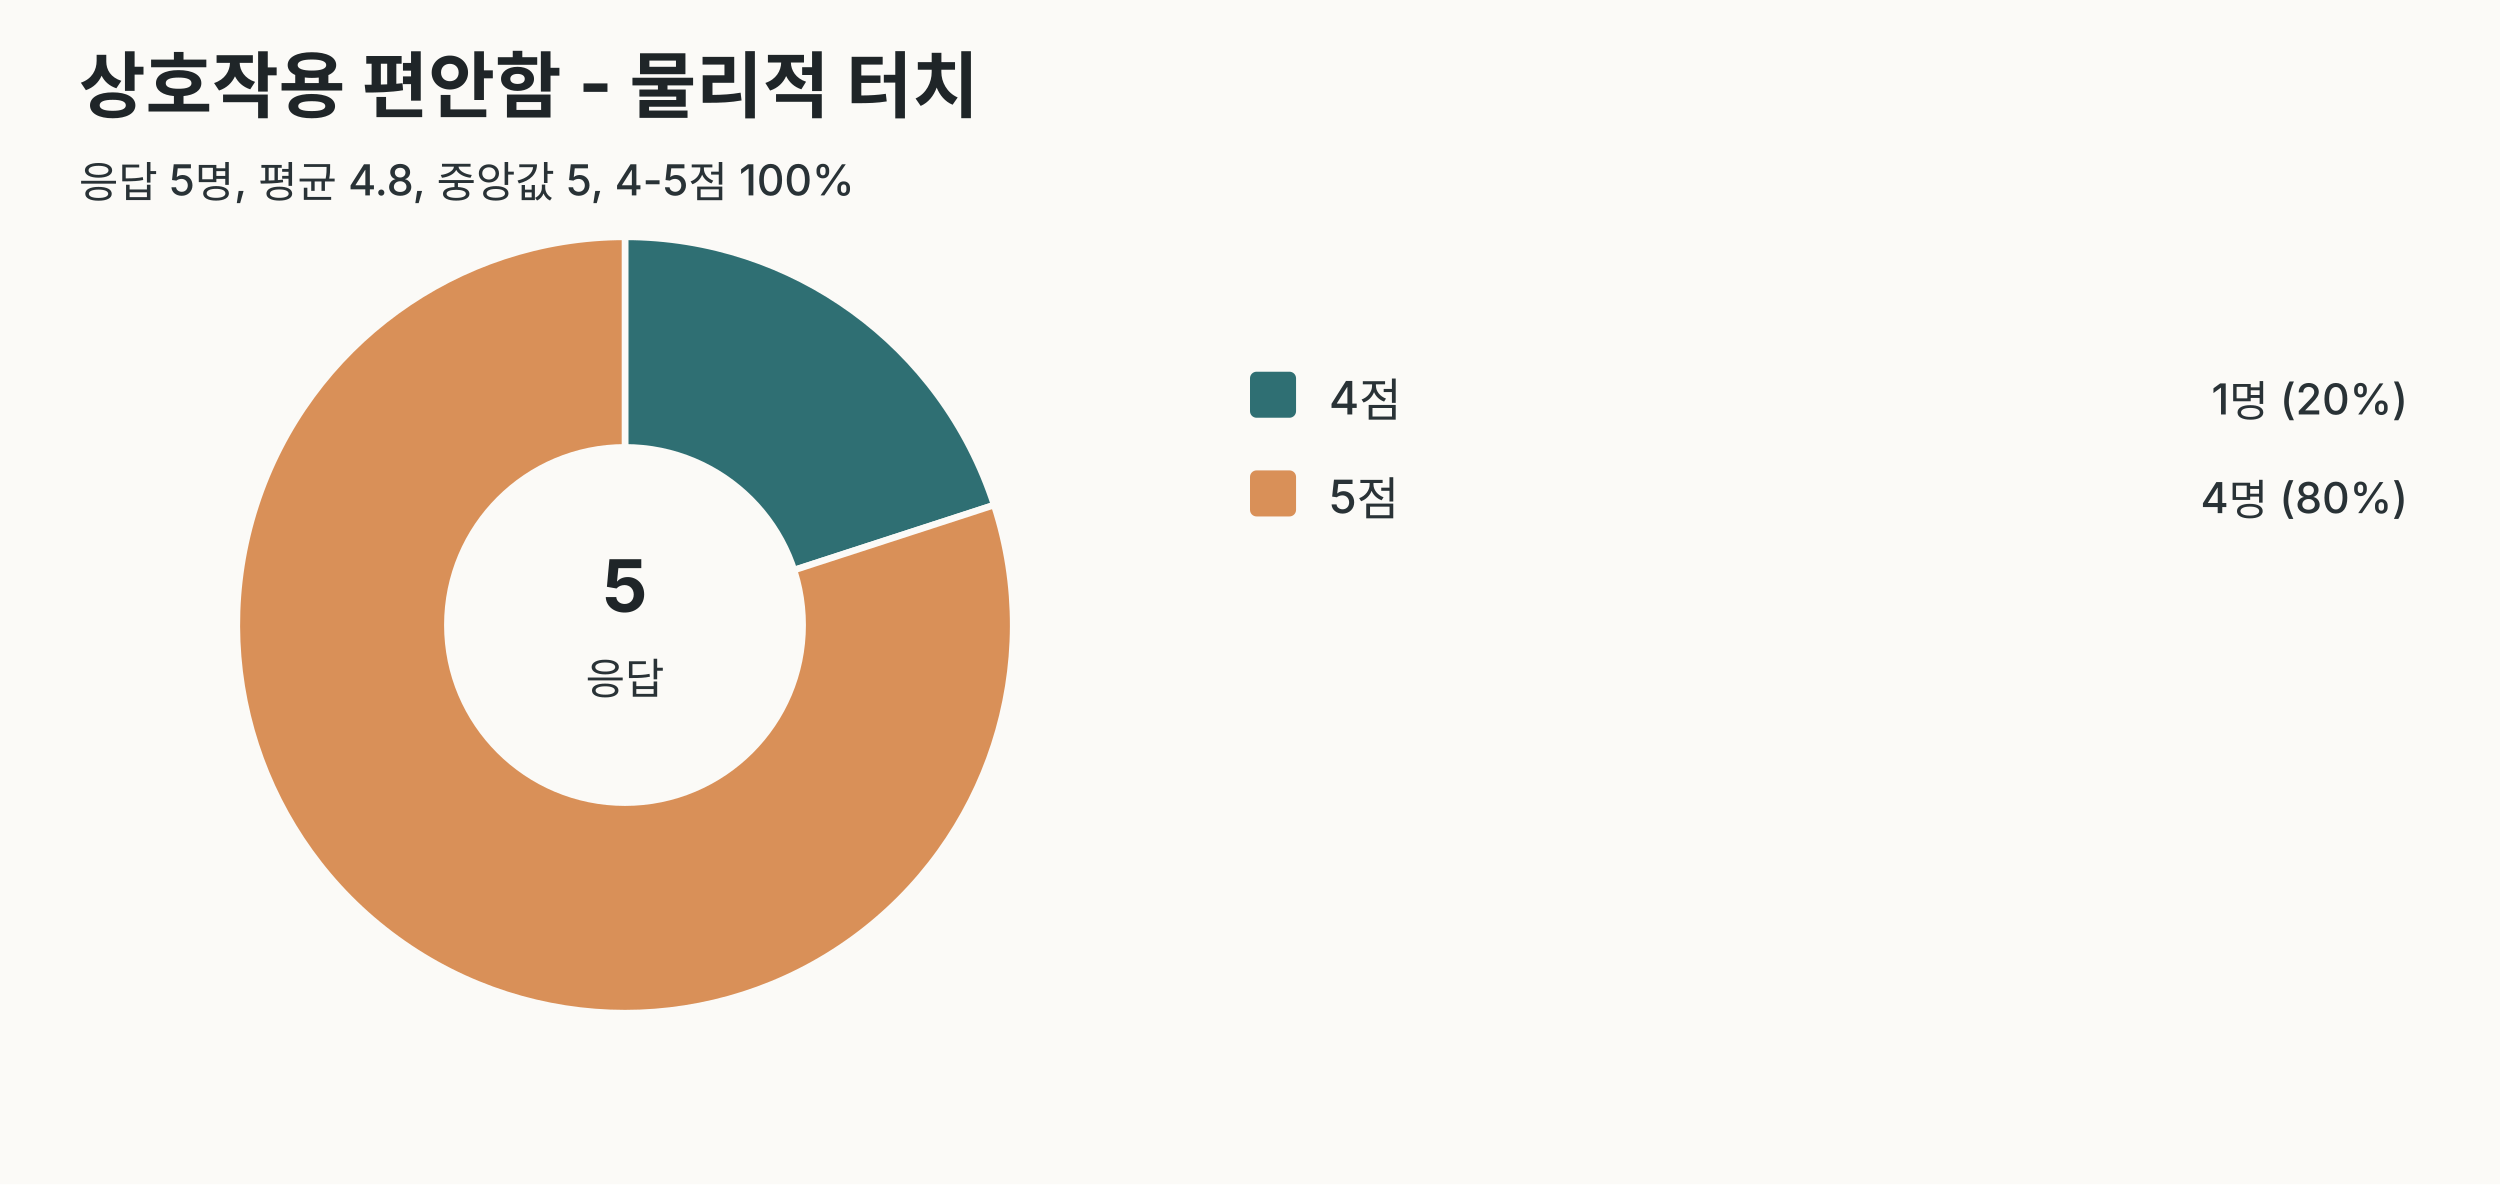
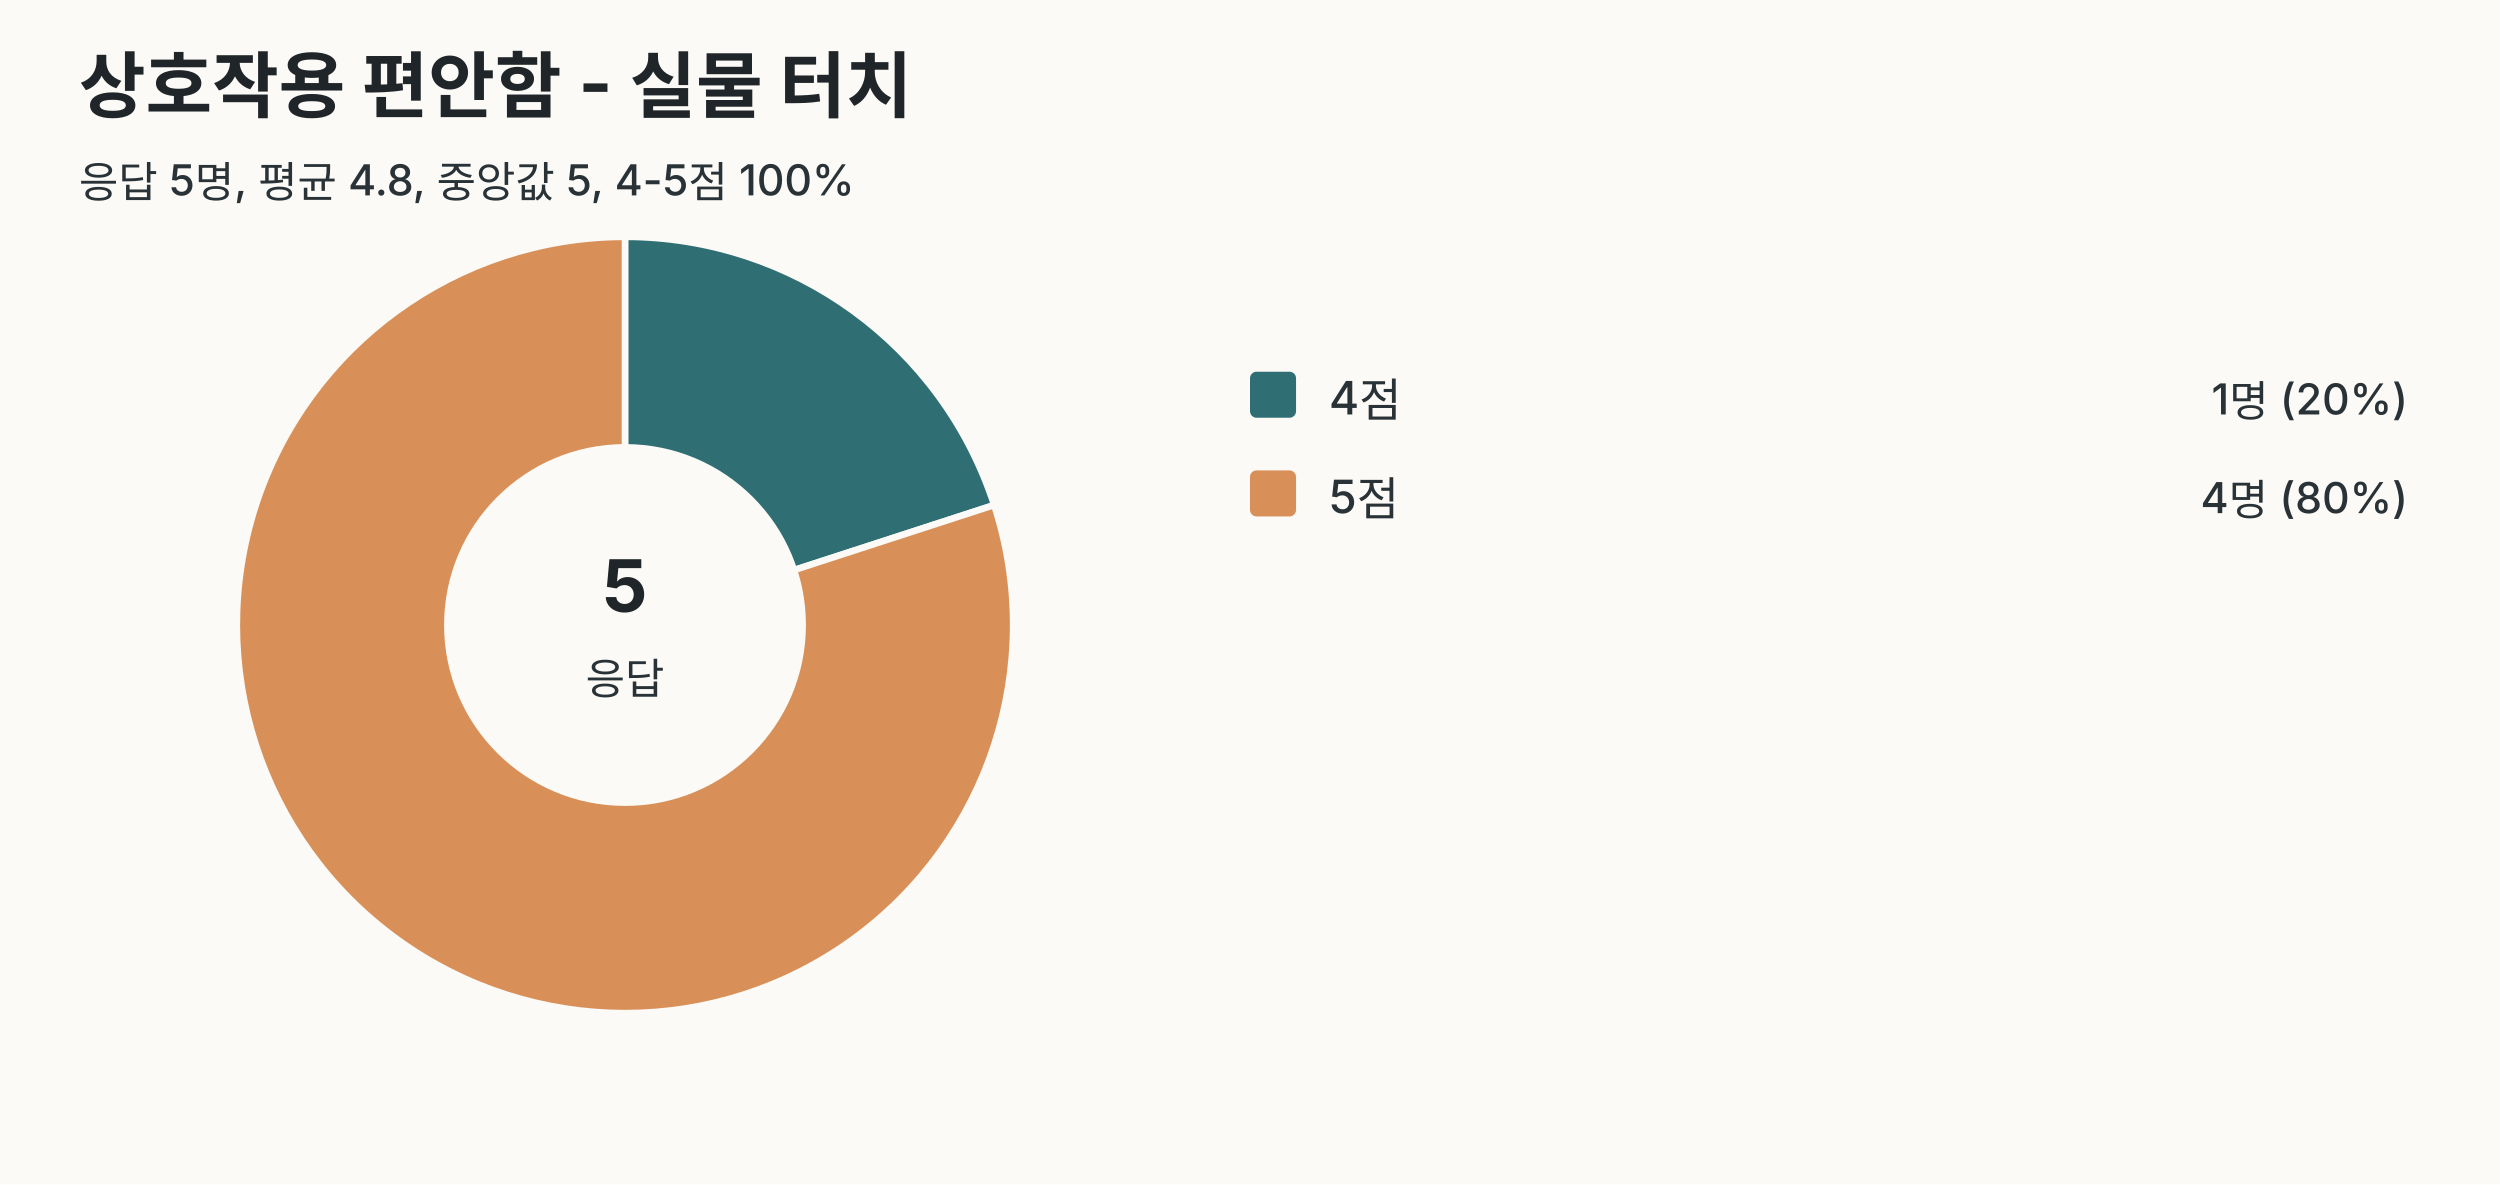
<svg xmlns="http://www.w3.org/2000/svg" width="760" height="360" viewBox="0 0 760 360">
  <style>
    .bg { fill: #fbfaf7; }
    .title { font: 700 22px -apple-system, BlinkMacSystemFont, "Segoe UI", sans-serif; fill: #1f2528; }
    .label { font: 500 14px -apple-system, BlinkMacSystemFont, "Segoe UI", sans-serif; fill: #293236; }
    .value, .legend { font: 500 13px -apple-system, BlinkMacSystemFont, "Segoe UI", sans-serif; fill: #293236; }
    .heat-value { font: 700 16px -apple-system, BlinkMacSystemFont, "Segoe UI", sans-serif; fill: #fffdf8; }
  </style>
  <rect class="bg" width="100%" height="100%" />
-   <text x="24" y="34" class="title">상호작용 편안함 - 물리적 터치</text>
+   <text x="24" y="34" class="title">상호작용 편안함 - 실물 터치</text>
  <text x="24" y="60" class="value">응답 5명, 평균 4.8, 중앙값 5, 4-5점 100%</text>
  <path d="M 190 190 L 302.225 153.536 A 118 118 0 0 0 190 72 Z" fill="#2f6f73" stroke="#fbfaf7" stroke-width="2" />
  <path d="M 190 190 L 190 72 A 118 118 0 1 0 302.225 153.536 Z" fill="#d99058" stroke="#fbfaf7" stroke-width="2" />
  <circle cx="190" cy="190" r="55" fill="#fbfaf7" />
  <text x="190" y="186" text-anchor="middle" class="title">5</text>
  <text x="190" y="211" text-anchor="middle" class="value">응답</text>
  <rect x="380" y="113" width="14" height="14" rx="2" fill="#2f6f73" />
  <text x="404" y="126" class="label">4점</text>
  <text x="732" y="126" text-anchor="end" class="value">1명 (20%)</text>
  <rect x="380" y="143" width="14" height="14" rx="2" fill="#d99058" />
  <text x="404" y="156" class="label">5점</text>
  <text x="732" y="156" text-anchor="end" class="value">4명 (80%)</text>
</svg>
